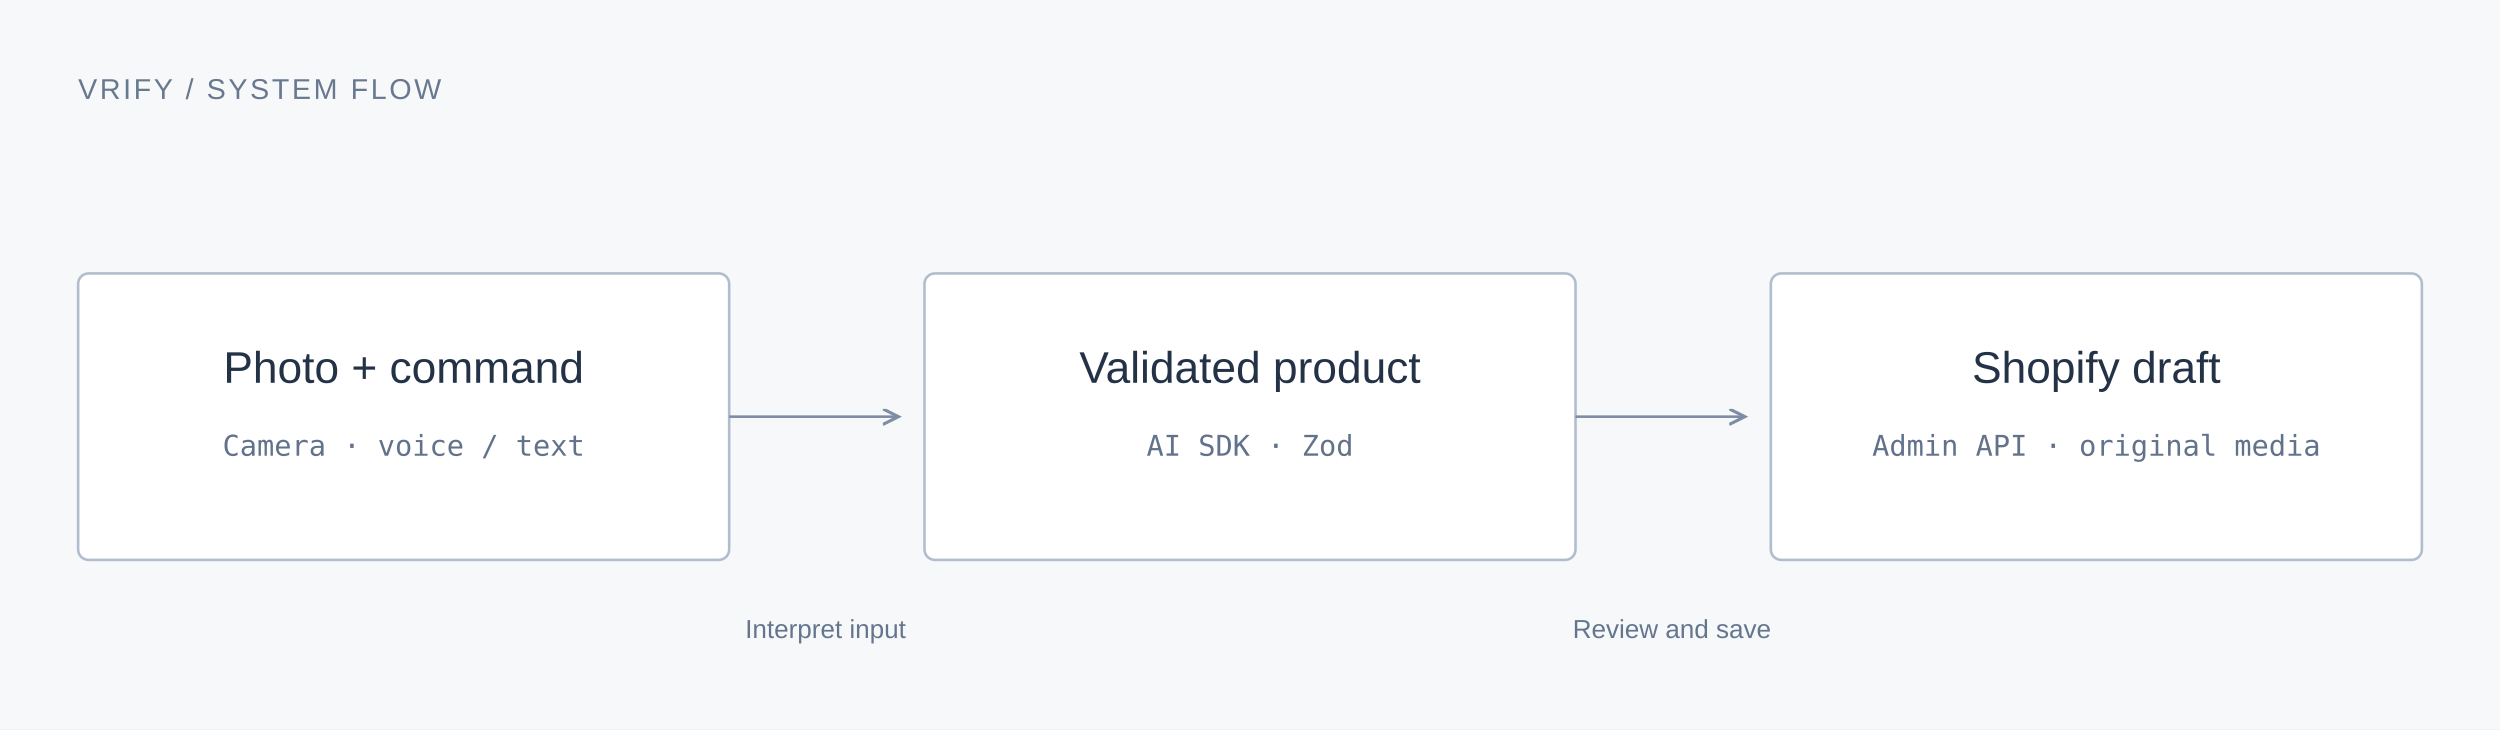
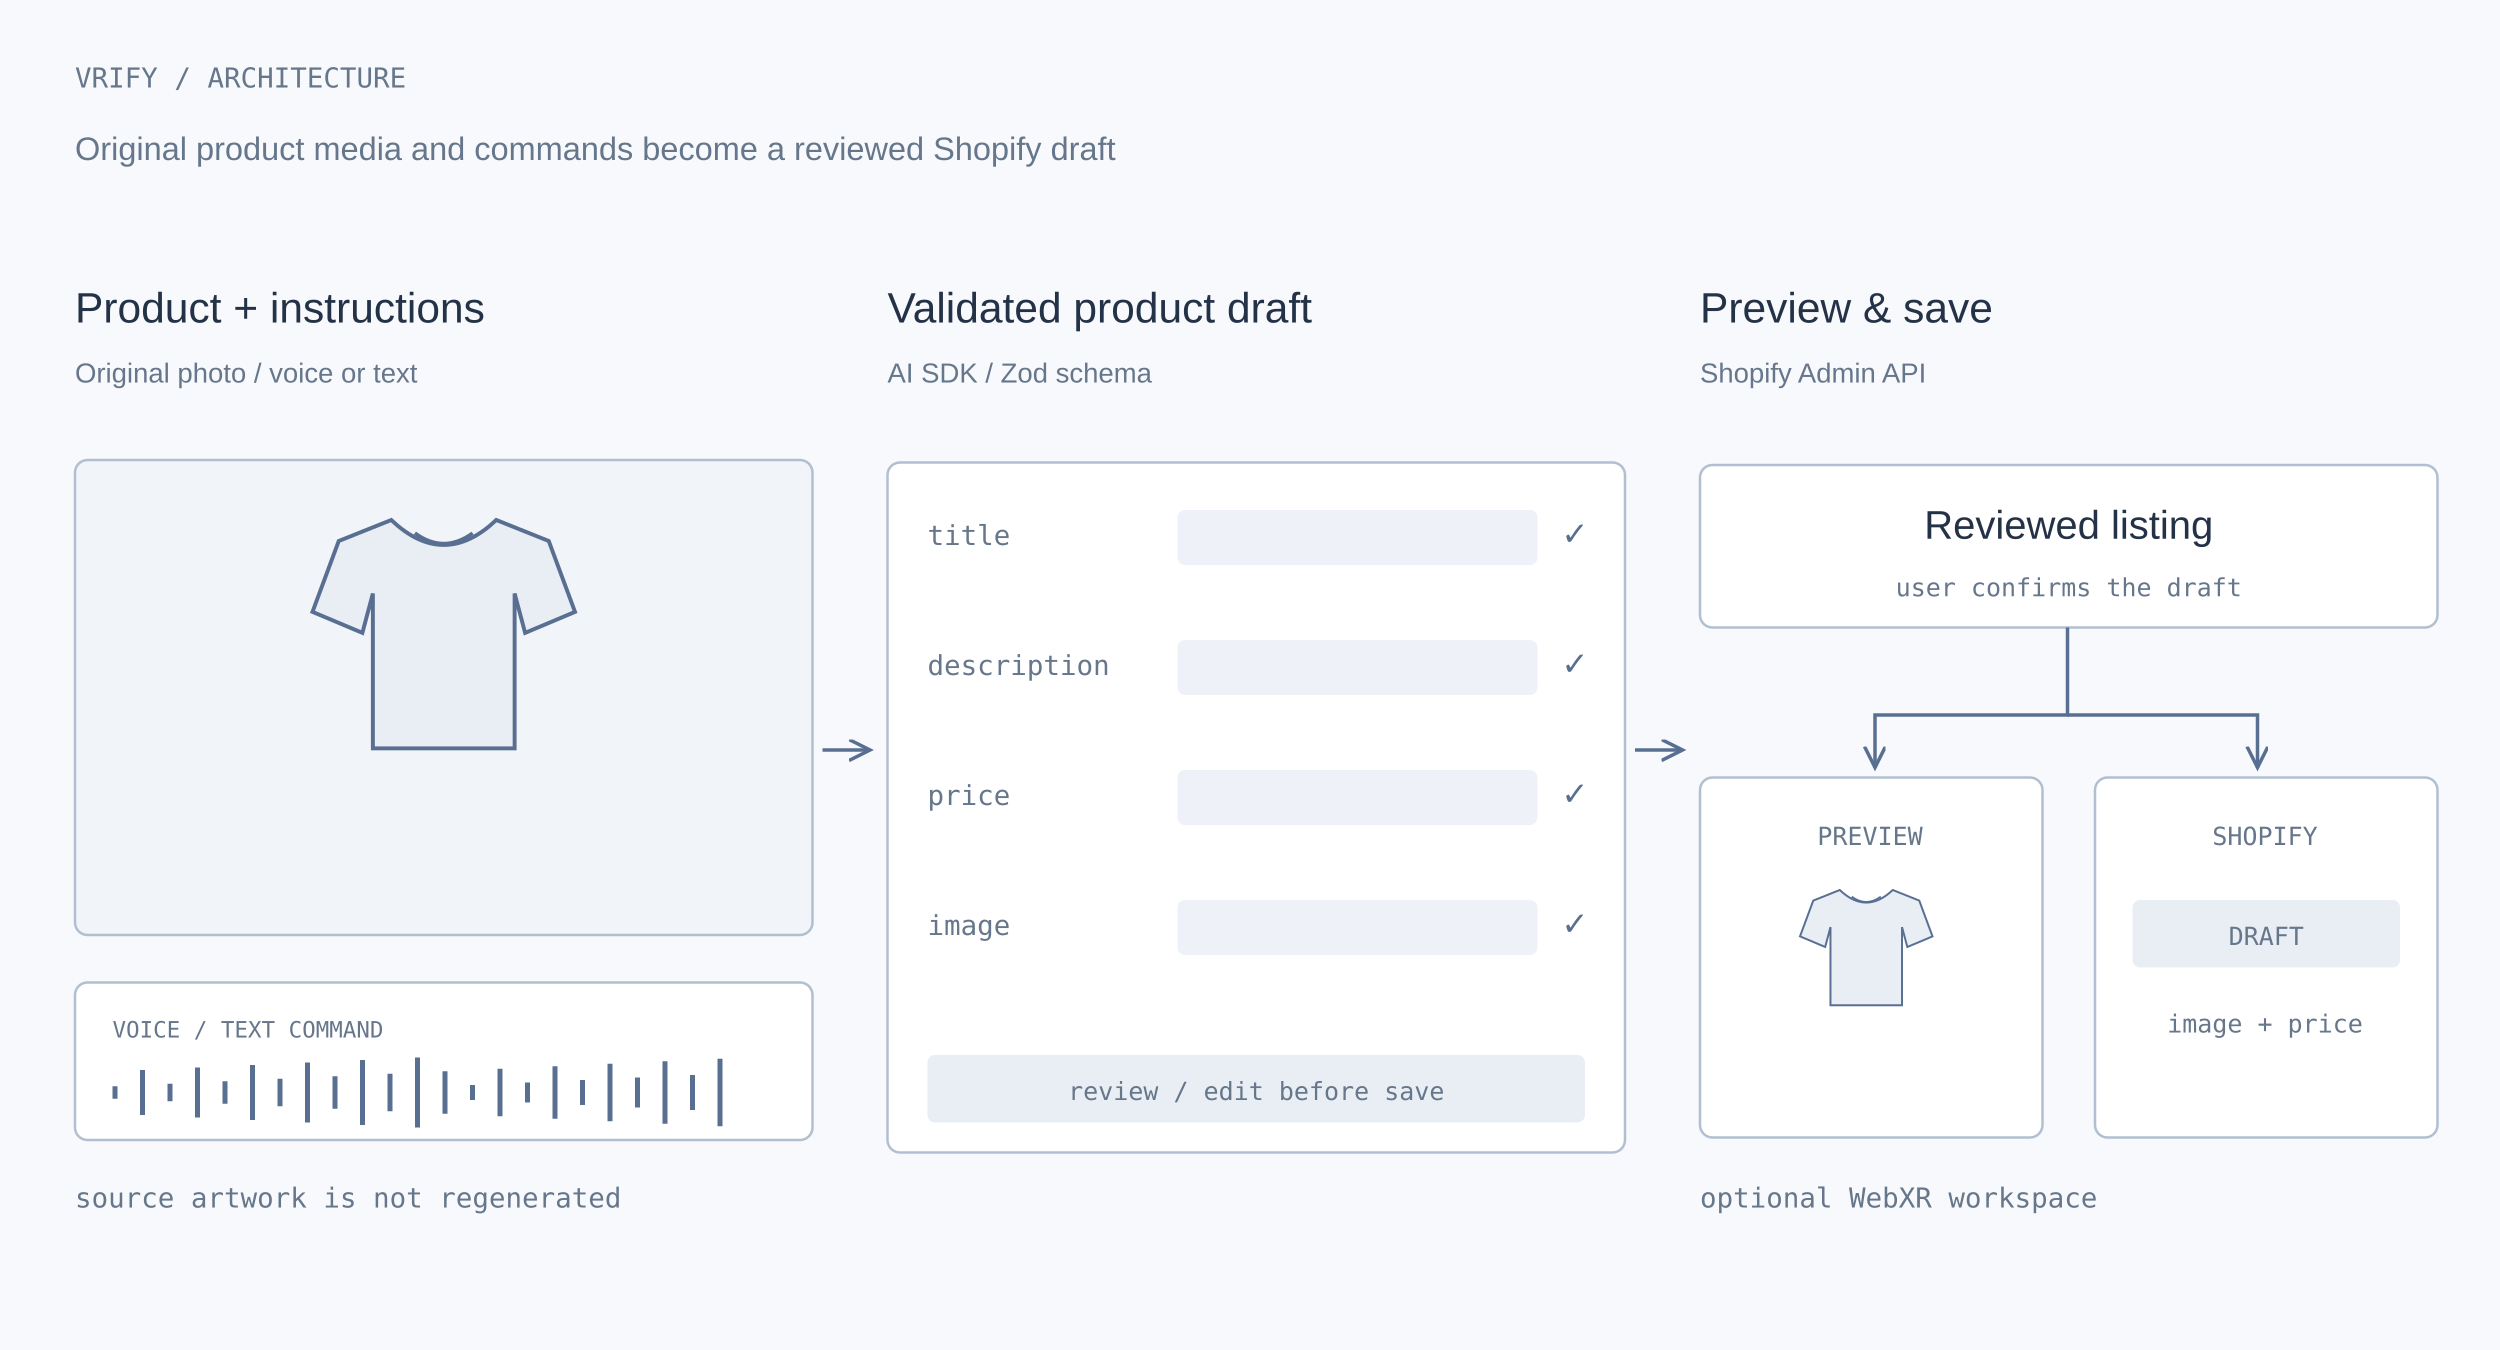
- <svg xmlns="http://www.w3.org/2000/svg" viewBox="0 0 960 280" role="img">
+ <svg xmlns="http://www.w3.org/2000/svg" viewBox="0 0 1000 540" role="img">
  <defs>
    <marker id="arrow" markerWidth="8" markerHeight="8" refX="6" refY="3" orient="auto">
-       <path d="M0 0L6 3L0 6" fill="none" stroke="#7d8da4" stroke-width="1.2" />
+       <path d="M0 0L6 3L0 6" fill="none" stroke="#596f92" />
    </marker>
  </defs>
-   <rect width="960" height="280" fill="#f7f8fa" />
+   <rect width="1000" height="540" fill="#f7f9fc" />
  <g font-family="Arial,Helvetica,sans-serif">
-     <text x="30" y="38" font-size="11" letter-spacing="1" fill="#68788e">VRIFY / SYSTEM FLOW</text>
-     <rect x="30" y="105" width="250" height="110" rx="4" fill="#fff" stroke="#b1bdce" />
-     <text x="155.0" y="147" text-anchor="middle" font-size="17" fill="#243247">Photo + command</text>
-     <text x="155.0" y="175" text-anchor="middle" font-size="11" font-family="monospace" fill="#62728a">Camera · voice / text</text>
-     <path d="M280 160H345" stroke="#7d8da4" fill="none" marker-end="url(#arrow)" />
-     <text x="317" y="245" text-anchor="middle" font-size="10" fill="#64758e">Interpret input</text>
-     <rect x="355" y="105" width="250" height="110" rx="4" fill="#fff" stroke="#b1bdce" />
-     <text x="480.0" y="147" text-anchor="middle" font-size="17" fill="#243247">Validated product</text>
-     <text x="480.0" y="175" text-anchor="middle" font-size="11" font-family="monospace" fill="#62728a">AI SDK · Zod</text>
-     <path d="M605 160H670" stroke="#7d8da4" fill="none" marker-end="url(#arrow)" />
-     <text x="642" y="245" text-anchor="middle" font-size="10" fill="#64758e">Review and save</text>
-     <rect x="680" y="105" width="250" height="110" rx="4" fill="#fff" stroke="#b1bdce" />
-     <text x="805.0" y="147" text-anchor="middle" font-size="17" fill="#243247">Shopify draft</text>
-     <text x="805.0" y="175" text-anchor="middle" font-size="11" font-family="monospace" fill="#62728a">Admin API · original media</text>
+     <text x="30" y="35" font-size="11" fill="#66768b" text-anchor="start" font-family="monospace">VRIFY / ARCHITECTURE</text>
+     <text x="30" y="64" font-size="13" fill="#66768b" text-anchor="start">Original product media and commands become a reviewed Shopify draft</text>
+     <g transform="translate(30 106)">
+       <text x="0" y="23" font-size="17" fill="#243247" text-anchor="start">Product + instructions</text>
+       <text x="0" y="47" font-size="11" fill="#66768b" text-anchor="start">Original photo / voice or text</text>
+       <rect x="0" y="78" width="295" height="190" rx="5" fill="#f1f4f8" stroke="#b1bfd0" />
+       <g transform="translate(95 102) scale(1.05)">
+         <path d="M30 0L10 8L0 35L19 43L23 28V87H77V28L81 43L100 35L90 8L70 0Q50 19 30 0Z" stroke="#596f92" stroke-width="1.5" fill="#e9eef5" />
+         <path d="M39 5Q50 13 61 5" stroke="#596f92" stroke-width="1.4" fill="none" />
+       </g>
+       <rect x="0" y="287" width="295" height="63" rx="5" fill="#fff" stroke="#b1bfd0" />
+       <text x="15" y="309" font-size="9" fill="#66768b" text-anchor="start" font-family="monospace">VOICE / TEXT COMMAND</text>
+       <path d="M16 328.5V333.5" stroke="#596f92" stroke-width="2" fill="none" />
+       <path d="M27 322.0V340.0" stroke="#596f92" stroke-width="2" fill="none" />
+       <path d="M38 327.5V334.5" stroke="#596f92" stroke-width="2" fill="none" />
+       <path d="M49 321.0V341.0" stroke="#596f92" stroke-width="2" fill="none" />
+       <path d="M60 326.5V335.5" stroke="#596f92" stroke-width="2" fill="none" />
+       <path d="M71 320.0V342.0" stroke="#596f92" stroke-width="2" fill="none" />
+       <path d="M82 325.5V336.5" stroke="#596f92" stroke-width="2" fill="none" />
+       <path d="M93 319.0V343.0" stroke="#596f92" stroke-width="2" fill="none" />
+       <path d="M104 324.5V337.5" stroke="#596f92" stroke-width="2" fill="none" />
+       <path d="M115 318.0V344.0" stroke="#596f92" stroke-width="2" fill="none" />
+       <path d="M126 323.5V338.5" stroke="#596f92" stroke-width="2" fill="none" />
+       <path d="M137 317.0V345.0" stroke="#596f92" stroke-width="2" fill="none" />
+       <path d="M148 322.5V339.5" stroke="#596f92" stroke-width="2" fill="none" />
+       <path d="M159 328.0V334.0" stroke="#596f92" stroke-width="2" fill="none" />
+       <path d="M170 321.5V340.5" stroke="#596f92" stroke-width="2" fill="none" />
+       <path d="M181 327.0V335.0" stroke="#596f92" stroke-width="2" fill="none" />
+       <path d="M192 320.5V341.5" stroke="#596f92" stroke-width="2" fill="none" />
+       <path d="M203 326.0V336.0" stroke="#596f92" stroke-width="2" fill="none" />
+       <path d="M214 319.5V342.5" stroke="#596f92" stroke-width="2" fill="none" />
+       <path d="M225 325.0V337.0" stroke="#596f92" stroke-width="2" fill="none" />
+       <path d="M236 318.5V343.5" stroke="#596f92" stroke-width="2" fill="none" />
+       <path d="M247 324.0V338.0" stroke="#596f92" stroke-width="2" fill="none" />
+       <path d="M258 317.5V344.5" stroke="#596f92" stroke-width="2" fill="none" />
+       <text x="0" y="377" font-size="11" fill="#66768b" text-anchor="start" font-family="monospace">source artwork is not regenerated</text>
+     </g>
+     <g transform="translate(355 106)">
+       <text x="0" y="23" font-size="17" fill="#243247" text-anchor="start">Validated product draft</text>
+       <text x="0" y="47" font-size="11" fill="#66768b" text-anchor="start">AI SDK / Zod schema</text>
+       <rect x="0" y="79" width="295" height="276" rx="5" fill="#fff" stroke="#b1bfd0" />
+       <text x="16" y="112" font-size="11" fill="#66768b" text-anchor="start" font-family="monospace">title</text>
+       <rect x="116" y="98" width="144" height="22" rx="3" fill="#eef2f8" stroke="none" />
+       <text x="275" y="112" font-size="13" fill="#596f92" text-anchor="middle">✓</text>
+       <text x="16" y="164" font-size="11" fill="#66768b" text-anchor="start" font-family="monospace">description</text>
+       <rect x="116" y="150" width="144" height="22" rx="3" fill="#eef2f8" stroke="none" />
+       <text x="275" y="164" font-size="13" fill="#596f92" text-anchor="middle">✓</text>
+       <text x="16" y="216" font-size="11" fill="#66768b" text-anchor="start" font-family="monospace">price</text>
+       <rect x="116" y="202" width="144" height="22" rx="3" fill="#eef2f8" stroke="none" />
+       <text x="275" y="216" font-size="13" fill="#596f92" text-anchor="middle">✓</text>
+       <text x="16" y="268" font-size="11" fill="#66768b" text-anchor="start" font-family="monospace">image</text>
+       <rect x="116" y="254" width="144" height="22" rx="3" fill="#eef2f8" stroke="none" />
+       <text x="275" y="268" font-size="13" fill="#596f92" text-anchor="middle">✓</text>
+       <rect x="16" y="316" width="263" height="27" rx="3" fill="#e9eef5" stroke="none" />
+       <text x="147.5" y="334" font-size="10" fill="#66768b" text-anchor="middle" font-family="monospace">review / edit before save</text>
+     </g>
+     <g transform="translate(680 106)">
+       <text x="0" y="23" font-size="17" fill="#243247" text-anchor="start">Preview &amp; save</text>
+       <text x="0" y="47" font-size="11" fill="#66768b" text-anchor="start">Shopify Admin API</text>
+       <rect x="0" y="80" width="295" height="65" rx="5" fill="#fff" stroke="#b1bfd0" />
+       <text x="147.5" y="109.5" font-size="16" fill="#243247" text-anchor="middle">Reviewed listing</text>
+       <text x="147.5" y="132.5" font-size="10" fill="#66768b" text-anchor="middle" font-family="monospace">user confirms the draft</text>
+       <path d="M147 145V180H70V201" fill="none" stroke="#596f92" stroke-width="1.4" marker-end="url(#arrow)" />
+       <path d="M147 180H223V201" fill="none" stroke="#596f92" stroke-width="1.4" marker-end="url(#arrow)" />
+       <rect x="0" y="205" width="137" height="144" rx="5" fill="#fff" stroke="#b1bfd0" />
+       <text x="68" y="232" font-size="10" fill="#66768b" text-anchor="middle" font-family="monospace">PREVIEW</text>
+       <g transform="translate(40 250) scale(0.53)">
+         <path d="M30 0L10 8L0 35L19 43L23 28V87H77V28L81 43L100 35L90 8L70 0Q50 19 30 0Z" stroke="#596f92" stroke-width="1.5" fill="#e9eef5" />
+         <path d="M39 5Q50 13 61 5" stroke="#596f92" stroke-width="1.4" fill="none" />
+       </g>
+       <rect x="158" y="205" width="137" height="144" rx="5" fill="#fff" stroke="#b1bfd0" />
+       <text x="226" y="232" font-size="10" fill="#66768b" text-anchor="middle" font-family="monospace">SHOPIFY</text>
+       <rect x="173" y="254" width="107" height="27" rx="3" fill="#e9eef5" stroke="none" />
+       <text x="226.5" y="272" font-size="10" fill="#66768b" text-anchor="middle" font-family="monospace">DRAFT</text>
+       <text x="226" y="307" font-size="10" fill="#66768b" text-anchor="middle" font-family="monospace">image + price</text>
+       <text x="0" y="377" font-size="11" fill="#66768b" text-anchor="start" font-family="monospace">optional WebXR workspace</text>
+     </g>
+     <path d="M329 300H348" fill="none" stroke="#596f92" stroke-width="1.4" marker-end="url(#arrow)" />
+     <path d="M654 300H673" fill="none" stroke="#596f92" stroke-width="1.4" marker-end="url(#arrow)" />
  </g>
</svg>
